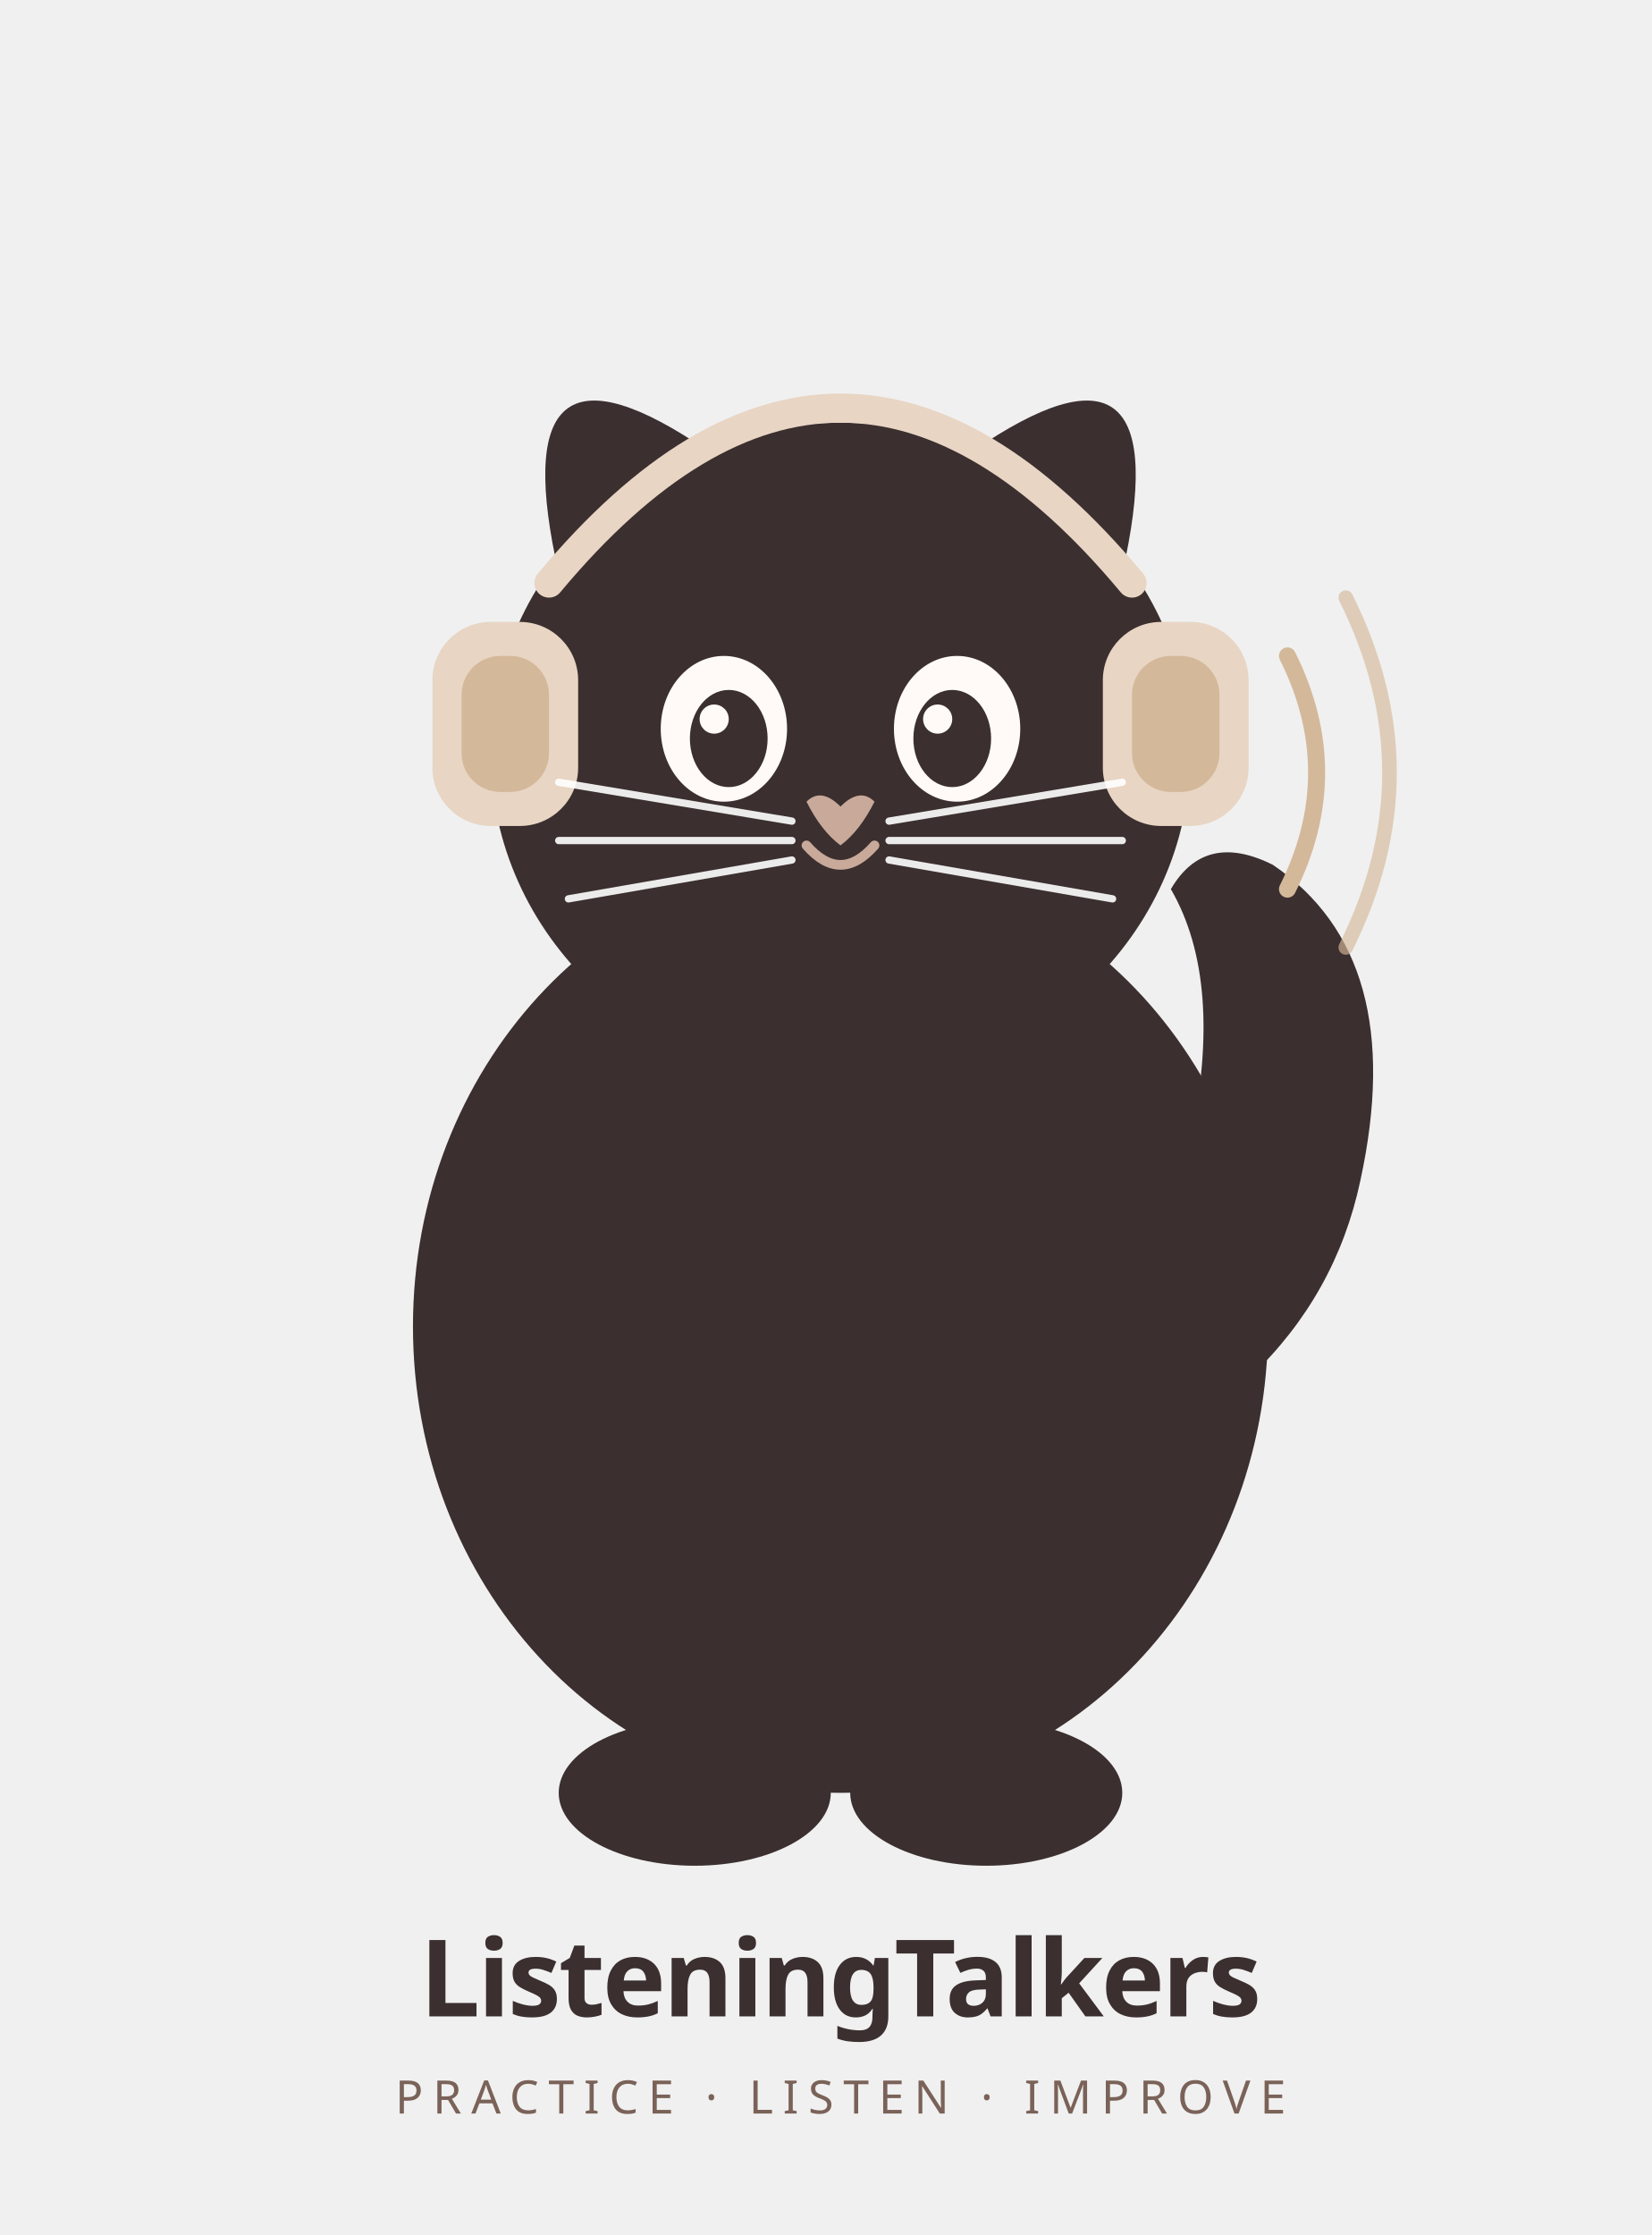
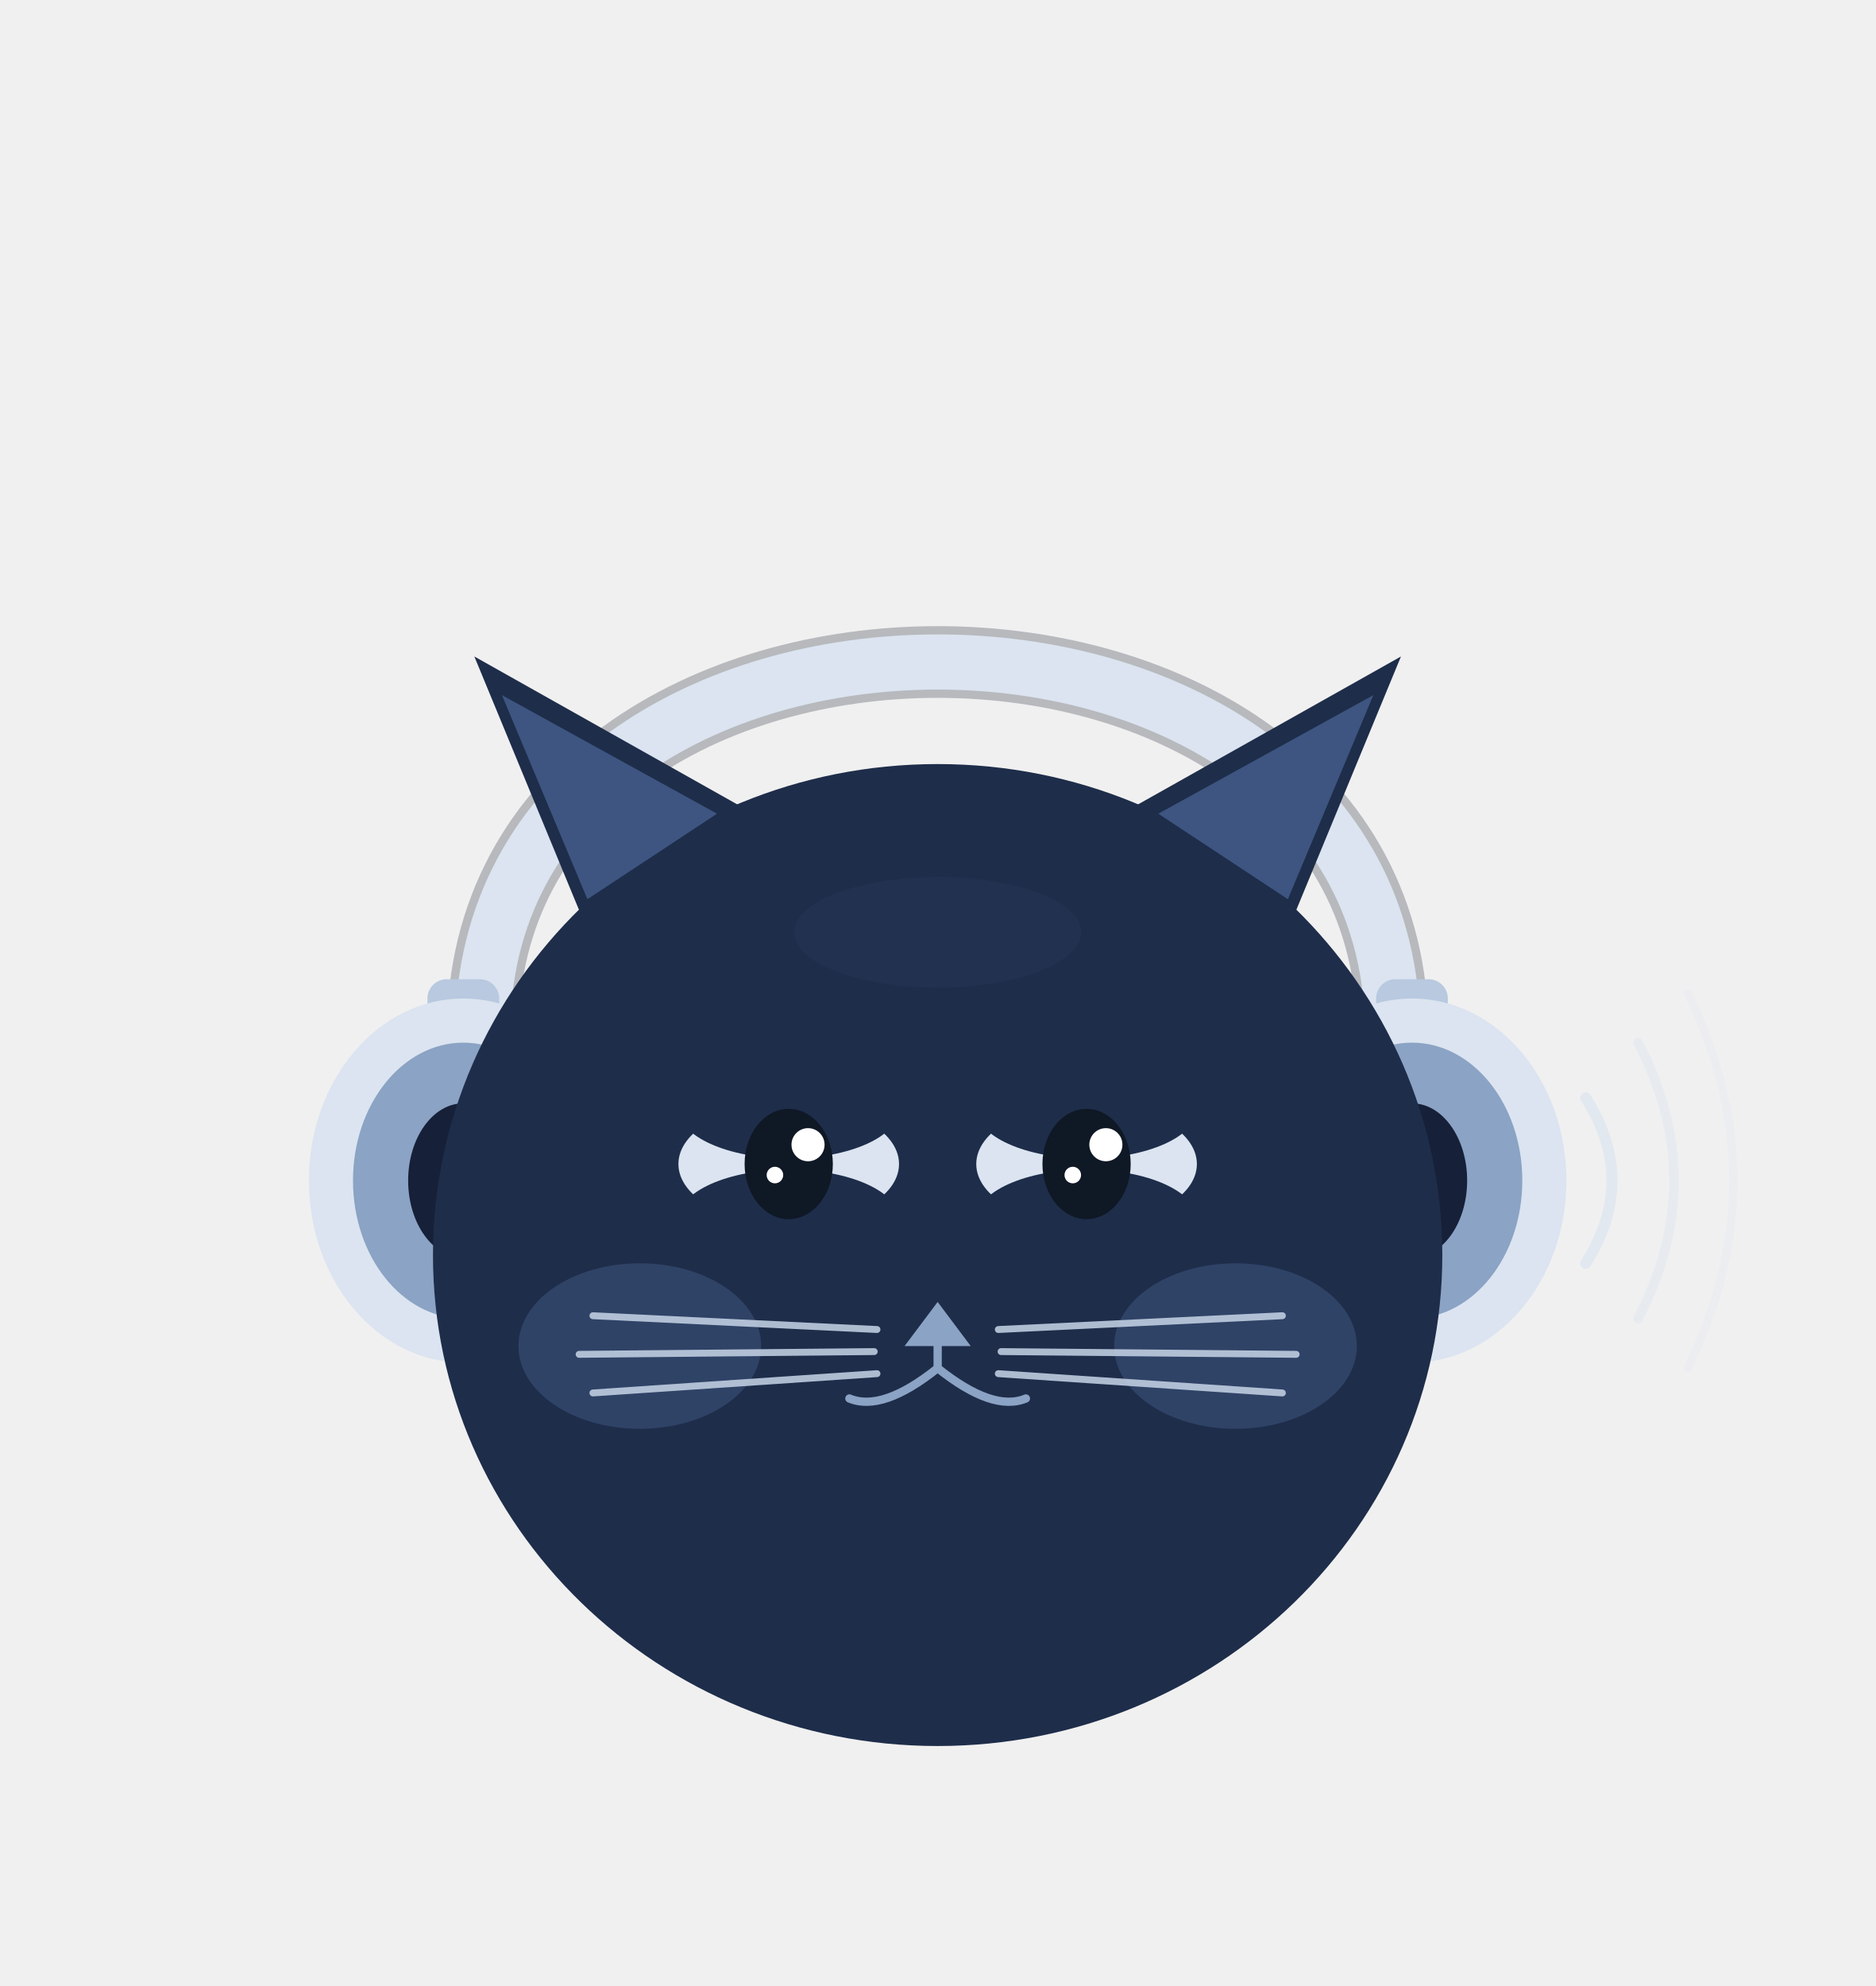
- <svg xmlns="http://www.w3.org/2000/svg" width="100%" viewBox="0 0 340 460" role="img">
-   <g transform="translate(55, 15)">
-     <path d="M 155 295 Q 215 275 225 228 Q 235 182 207 163 Q 193 156 186 168 Q 197 187 190 220 Q 182 253 140 272 Q 122 282 120 295 Z" fill="#3b2f2f" />
-     <ellipse cx="118" cy="258" rx="88" ry="96" fill="#3b2f2f" />
-     <ellipse cx="118" cy="140" rx="72" ry="68" fill="#3b2f2f" />
-     <path d="M 60 103 Q 48 50 88 76 Q 76 94 68 105 Z" fill="#3b2f2f" />
-     <path d="M 176 103 Q 188 50 148 76 Q 160 94 152 105 Z" fill="#3b2f2f" />
-     <path d="M 58 105 Q 118 33 178 105" stroke="#e8d5c4" stroke-width="6" fill="none" stroke-linecap="round" />
-     <rect x="34" y="113" width="30" height="42" rx="12" fill="#e8d5c4" />
-     <rect x="40" y="120" width="18" height="28" rx="8" fill="#d4b89a" />
-     <rect x="172" y="113" width="30" height="42" rx="12" fill="#e8d5c4" />
-     <rect x="178" y="120" width="18" height="28" rx="8" fill="#d4b89a" />
-     <ellipse cx="94" cy="135" rx="13" ry="15" fill="#fffaf7" />
-     <ellipse cx="142" cy="135" rx="13" ry="15" fill="#fffaf7" />
-     <ellipse cx="95" cy="137" rx="8" ry="10" fill="#3b2f2f" />
-     <ellipse cx="141" cy="137" rx="8" ry="10" fill="#3b2f2f" />
-     <circle cx="92" cy="133" r="3" fill="#fffaf7" />
-     <circle cx="138" cy="133" r="3" fill="#fffaf7" />
-     <path d="M 118 151 Q 114 147 111 150 Q 114 156 118 159 Q 122 156 125 150 Q 122 147 118 151 Z" fill="#c9a99a" />
-     <path d="M 111 159 Q 118 167 125 159" stroke="#c9a99a" stroke-width="2" fill="none" stroke-linecap="round" />
-     <line x1="108" y1="154" x2="60" y2="146" stroke="white" stroke-width="1.5" stroke-linecap="round" opacity="0.9" />
-     <line x1="108" y1="158" x2="60" y2="158" stroke="white" stroke-width="1.5" stroke-linecap="round" opacity="0.9" />
-     <line x1="108" y1="162" x2="62" y2="170" stroke="white" stroke-width="1.5" stroke-linecap="round" opacity="0.9" />
-     <line x1="128" y1="154" x2="176" y2="146" stroke="white" stroke-width="1.5" stroke-linecap="round" opacity="0.9" />
-     <line x1="128" y1="158" x2="176" y2="158" stroke="white" stroke-width="1.5" stroke-linecap="round" opacity="0.9" />
-     <line x1="128" y1="162" x2="174" y2="170" stroke="white" stroke-width="1.5" stroke-linecap="round" opacity="0.9" />
-     <path d="M 210 120 Q 222 144 210 168" stroke="#d4b89a" stroke-width="3.5" fill="none" stroke-linecap="round" />
-     <path d="M 222 108 Q 240 144 222 180" stroke="#d4b89a" stroke-width="3" fill="none" stroke-linecap="round" opacity="0.65" />
-     <ellipse cx="88" cy="354" rx="28" ry="15" fill="#3b2f2f" />
-     <ellipse cx="148" cy="354" rx="28" ry="15" fill="#3b2f2f" />
-     <text x="118" y="400" text-anchor="middle" font-family="system-ui,sans-serif" font-weight="700" font-size="22" fill="#3b2f2f" letter-spacing="-0.5">ListeningTalkers</text>
-     <text x="118" y="420" text-anchor="middle" font-family="system-ui,sans-serif" font-weight="400" font-size="9.5" fill="#7a6258" letter-spacing="2">PRACTICE · LISTEN · IMPROVE</text>
-   </g>
+ <svg xmlns="http://www.w3.org/2000/svg" width="100%" viewBox="0 0 680 720" role="img">
+   <style>
+     .fur { fill: #1e2d4a; }
+     .fur2 { fill: #253656; }
+     .ear-in { fill: #3d5580; }
+     .band { fill: none; stroke: #dbe4f0; stroke-width: 20; stroke-linecap: round; }
+     .band-sh { fill: none; stroke: #0a1525; stroke-width: 26; stroke-linecap: round; opacity: 0.25; }
+     .cup-o { fill: #dbe4f0; }
+     .cup-m { fill: #8ba3c4; }
+     .cup-i { fill: #162038; }
+     .hinge { fill: #b8c9e0; }
+     .eye-out { fill: #dbe4f0; }
+     .eye-in { fill: #0f1825; }
+     .eye-sh { fill: #ffffff; }
+     .nose-t { fill: #8ba3c4; }
+     .mline { fill: none; stroke: #8ba3c4; stroke-width: 3; stroke-linecap: round; }
+     .wh { fill: none; stroke: #c8d5e8; stroke-width: 2.5; stroke-linecap: round; opacity: 0.85; }
+     .blush { fill: #3d5580; opacity: 0.55; }
+   </style>
+   <path class="band-sh" d="M 175 375 C 175 195 505 195 505 375" />
+   <path class="band" d="M 175 375 C 175 195 505 195 505 375" />
+   <rect class="hinge" x="155" y="355" width="26" height="52" rx="7" />
+   <rect class="hinge" x="499" y="355" width="26" height="52" rx="7" />
+   <ellipse class="cup-o" cx="168" cy="428" rx="56" ry="66" />
+   <ellipse class="cup-m" cx="168" cy="428" rx="40" ry="50" />
+   <ellipse class="cup-i" cx="168" cy="428" rx="20" ry="28" />
+   <ellipse class="cup-o" cx="512" cy="428" rx="56" ry="66" />
+   <ellipse class="cup-m" cx="512" cy="428" rx="40" ry="50" />
+   <ellipse class="cup-i" cx="512" cy="428" rx="20" ry="28" />
+   <ellipse class="fur" cx="340" cy="455" rx="183" ry="178" />
+   <polygon class="fur" points="210,330 172,238 268,292" />
+   <polygon class="ear-in" points="213,326 182,252 260,295" />
+   <polygon class="fur" points="470,330 508,238 412,292" />
+   <polygon class="ear-in" points="467,326 498,252 420,295" />
+   <ellipse class="fur2" cx="340" cy="338" rx="52" ry="20" opacity="0.5" />
+   <ellipse class="blush" cx="232" cy="488" rx="44" ry="30" />
+   <ellipse class="blush" cx="448" cy="488" rx="44" ry="30" />
+   <ellipse class="eye-out" cx="286" cy="422" rx="40" ry="22" />
+   <ellipse class="fur" cx="286" cy="402" rx="40" ry="18" />
+   <ellipse class="fur" cx="286" cy="442" rx="40" ry="18" />
+   <ellipse class="eye-in" cx="286" cy="422" rx="16" ry="20" />
+   <circle class="eye-sh" cx="293" cy="415" r="6" />
+   <circle class="eye-sh" cx="281" cy="426" r="3" />
+   <ellipse class="eye-out" cx="394" cy="422" rx="40" ry="22" />
+   <ellipse class="fur" cx="394" cy="402" rx="40" ry="18" />
+   <ellipse class="fur" cx="394" cy="442" rx="40" ry="18" />
+   <ellipse class="eye-in" cx="394" cy="422" rx="16" ry="20" />
+   <circle class="eye-sh" cx="401" cy="415" r="6" />
+   <circle class="eye-sh" cx="389" cy="426" r="3" />
+   <polygon class="nose-t" points="340,472 328,488 352,488" />
+   <line class="mline" x1="340" y1="488" x2="340" y2="496" />
+   <path class="mline" d="M 340 496 Q 320 512 308 507" />
+   <path class="mline" d="M 340 496 Q 360 512 372 507" />
+   <line class="wh" x1="215" y1="477" x2="318" y2="482" />
+   <line class="wh" x1="210" y1="491" x2="317" y2="490" />
+   <line class="wh" x1="215" y1="505" x2="318" y2="498" />
+   <line class="wh" x1="465" y1="477" x2="362" y2="482" />
+   <line class="wh" x1="470" y1="491" x2="363" y2="490" />
+   <line class="wh" x1="465" y1="505" x2="362" y2="498" />
+   <path fill="none" stroke="#dbe4f0" stroke-width="4" stroke-linecap="round" opacity="0.7" d="M 575 398 Q 594 428 575 458" />
+   <path fill="none" stroke="#dbe4f0" stroke-width="3.5" stroke-linecap="round" opacity="0.45" d="M 594 378 Q 620 428 594 478" />
+   <path fill="none" stroke="#dbe4f0" stroke-width="3" stroke-linecap="round" opacity="0.25" d="M 612 360 Q 645 428 612 496" />
</svg>
